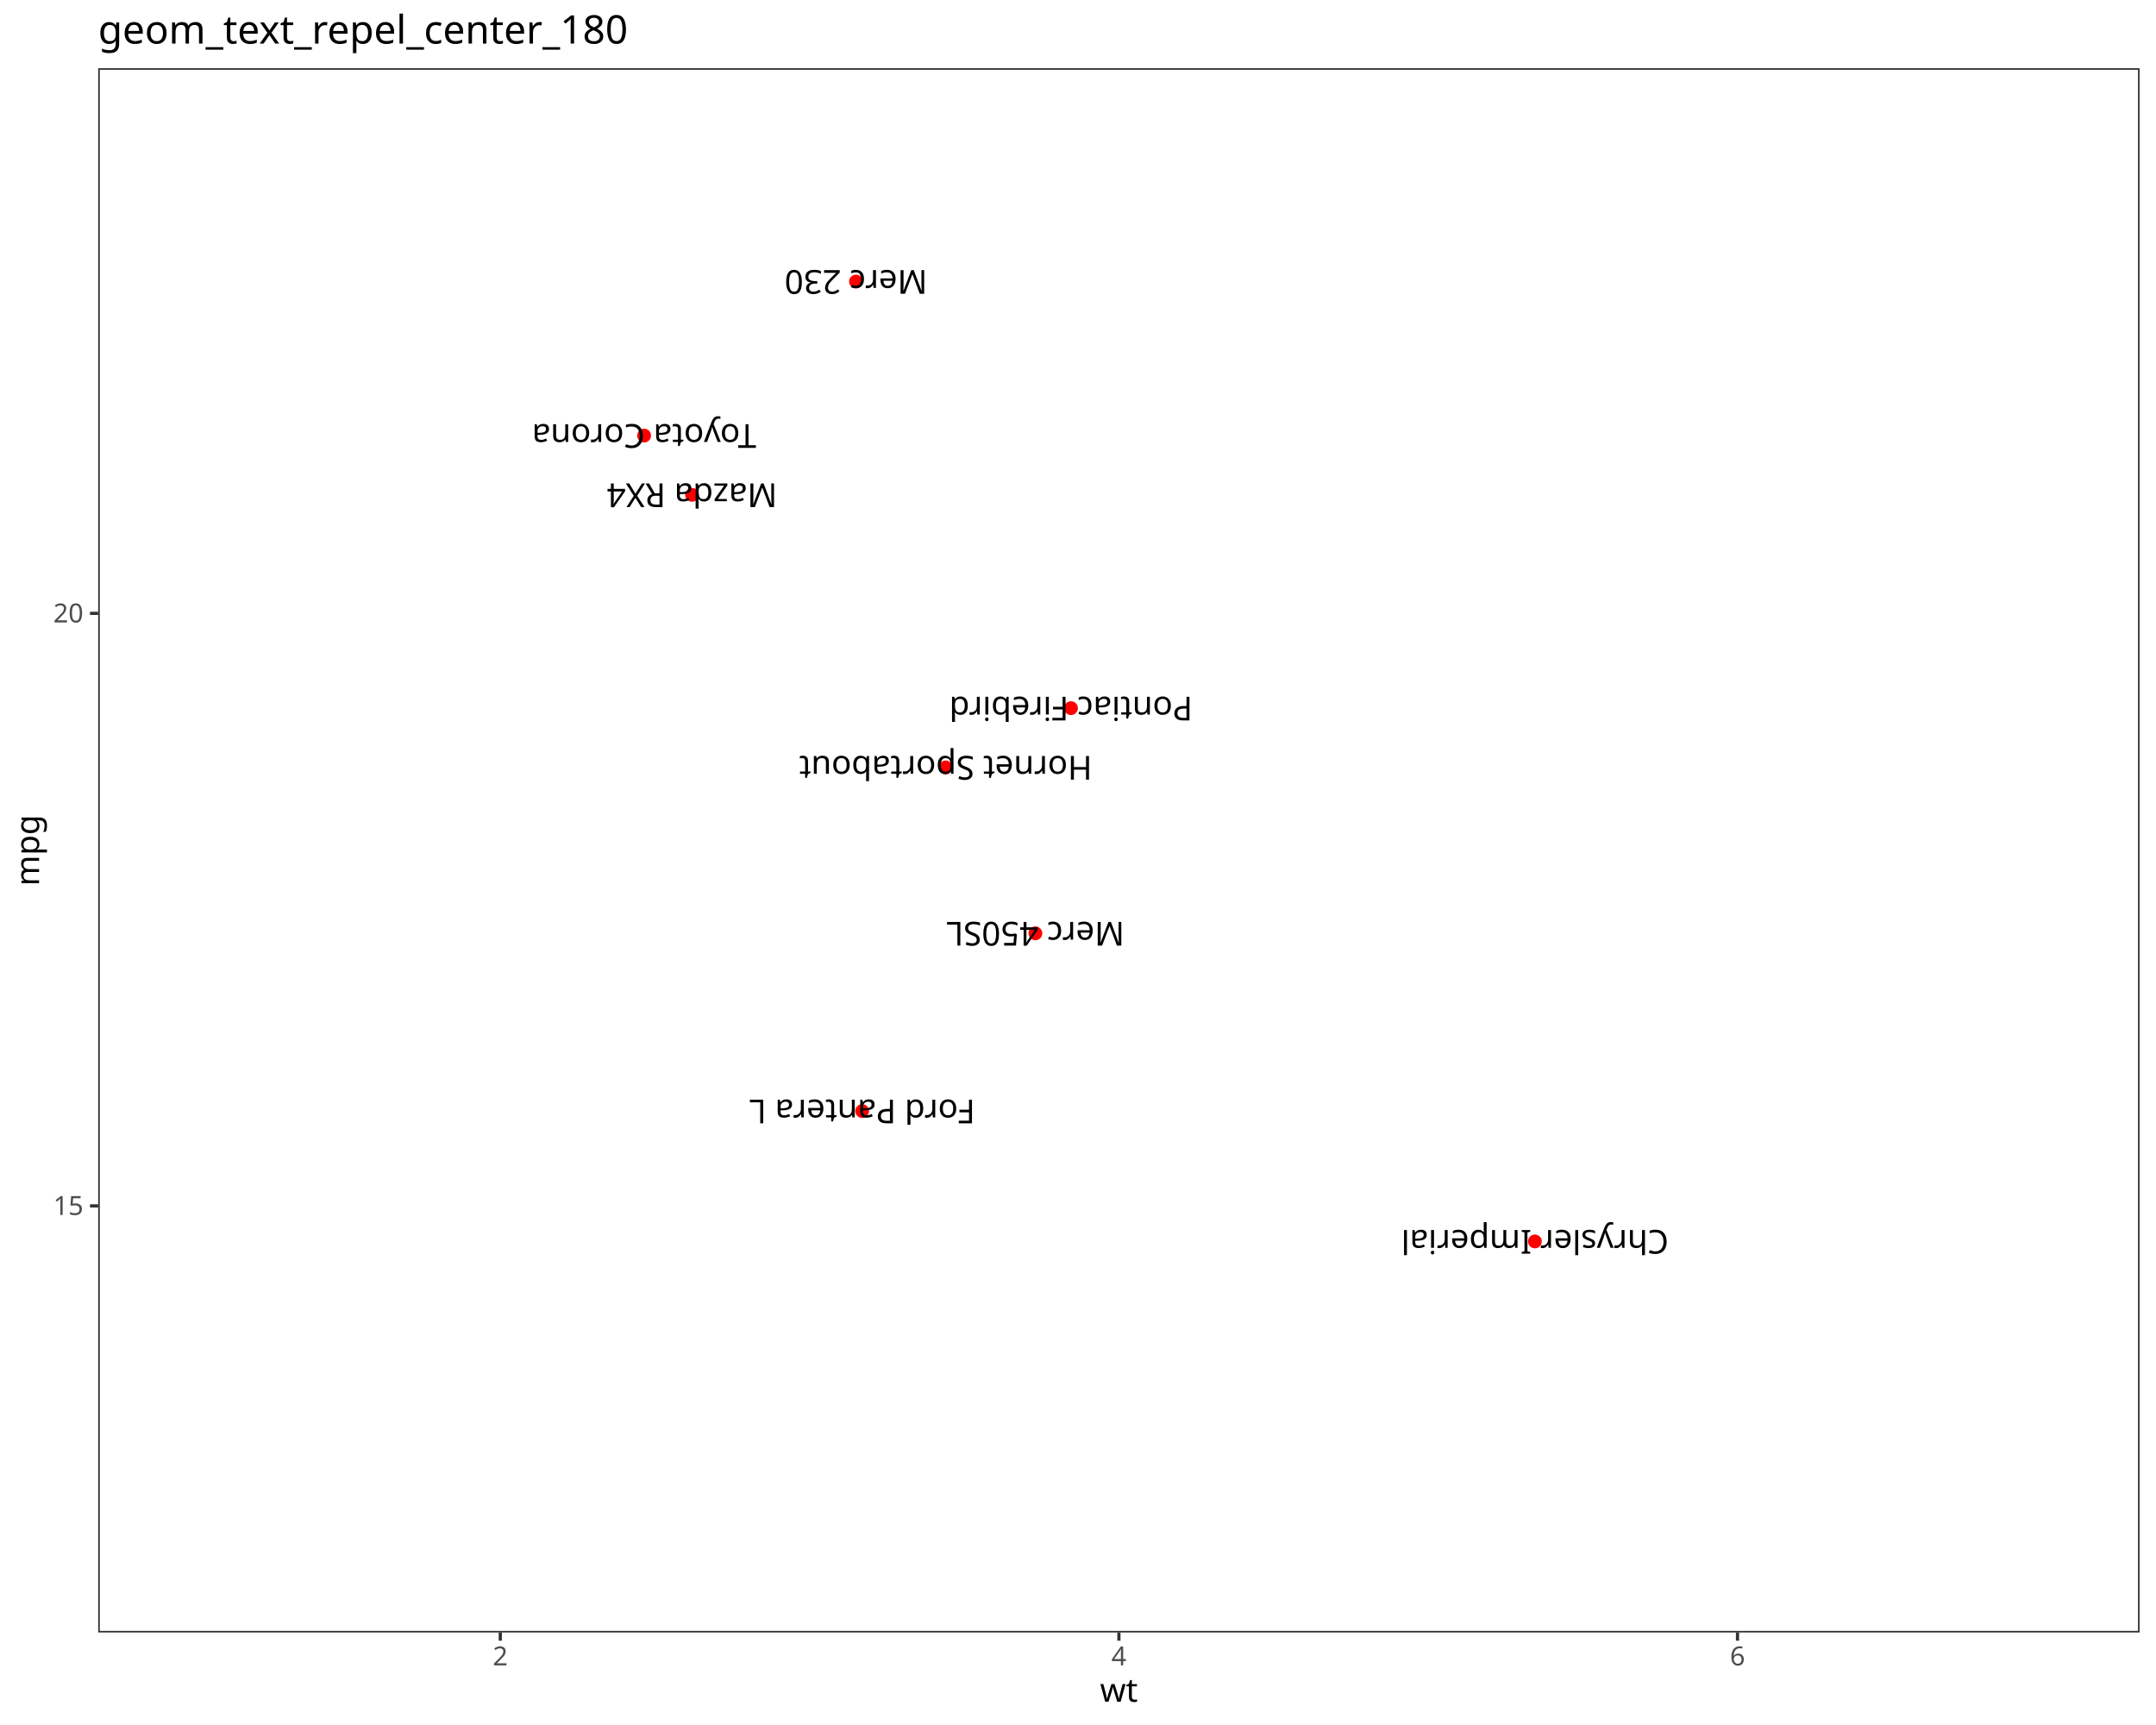
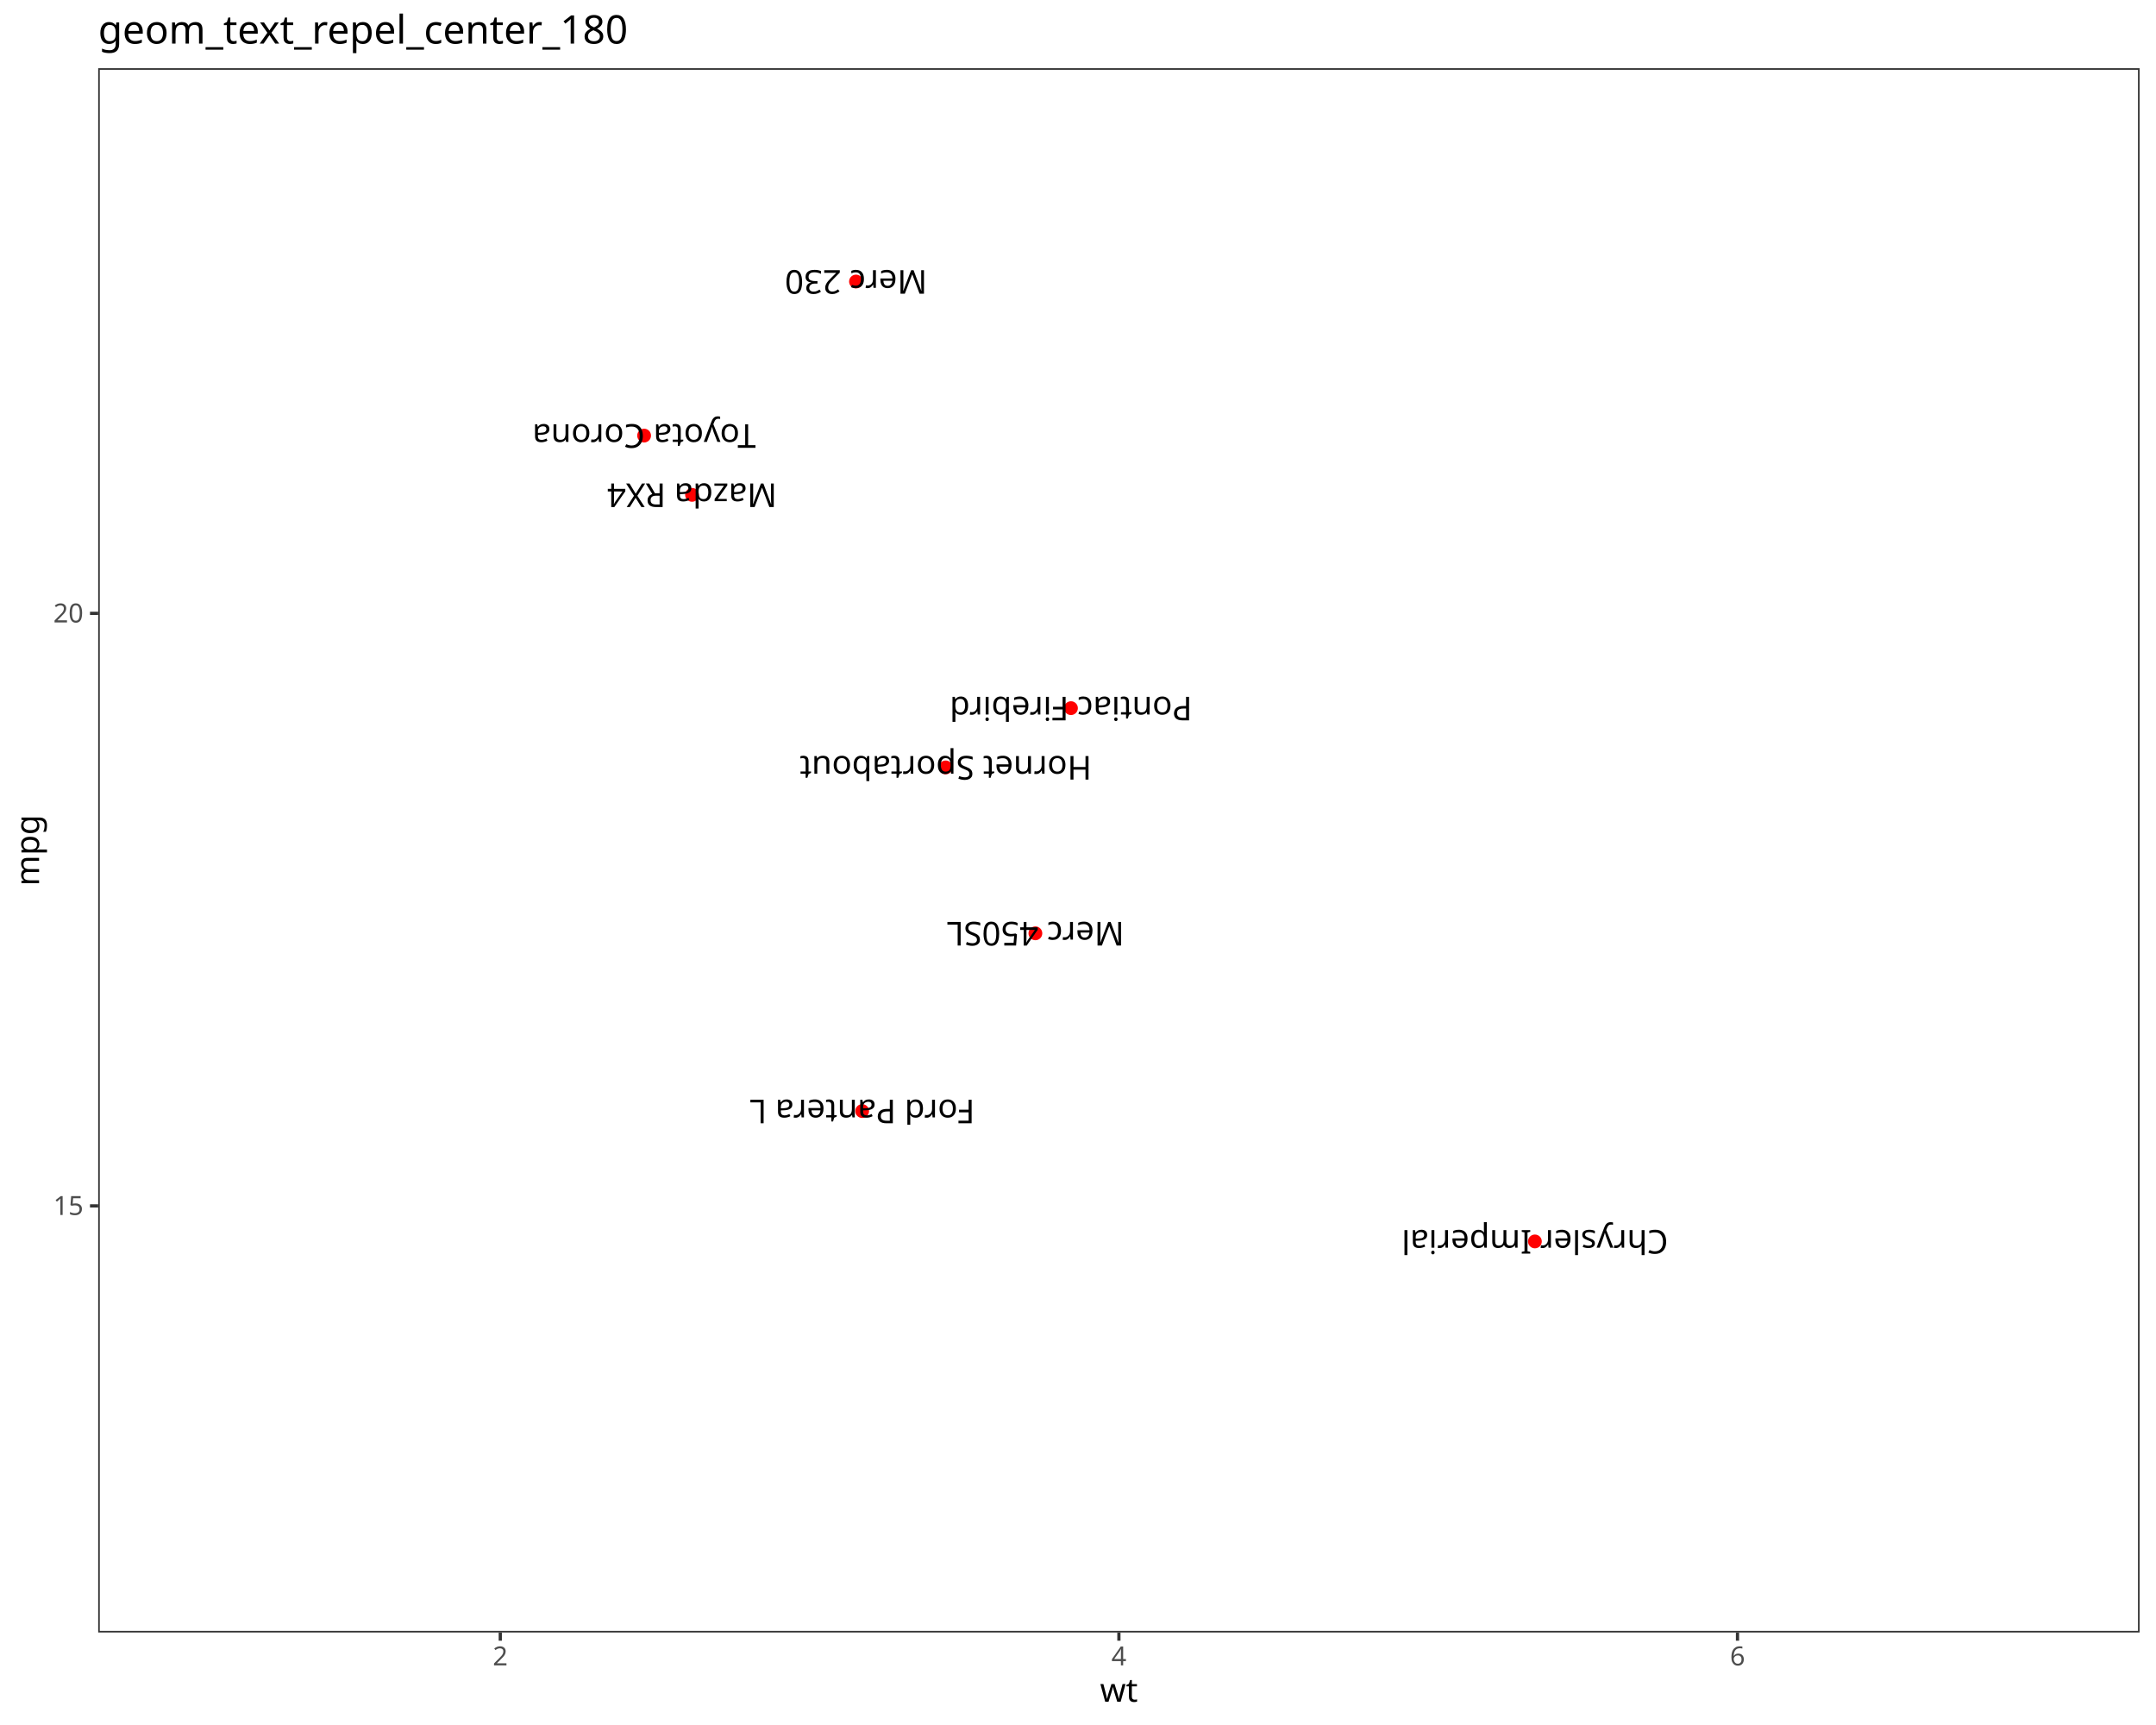
<svg xmlns="http://www.w3.org/2000/svg" class="svglite" data-engine-version="2.0" width="720.00pt" height="576.00pt" viewBox="0 0 720.00 576.00">
  <defs>
    <style type="text/css">
    .svglite line, .svglite polyline, .svglite polygon, .svglite path, .svglite rect, .svglite circle {
      fill: none;
      stroke: #000000;
      stroke-linecap: round;
      stroke-linejoin: round;
      stroke-miterlimit: 10.00;
    }
  </style>
  </defs>
  <rect width="100%" height="100%" style="stroke: none; fill: #FFFFFF;" />
  <defs>
    <clipPath id="cpMC4wMHw3MjAuMDB8MC4wMHw1NzYuMDA=">
      <rect x="0.00" y="0.00" width="720.00" height="576.00" />
    </clipPath>
  </defs>
  <g clip-path="url(#cpMC4wMHw3MjAuMDB8MC4wMHw1NzYuMDA=)">
    <rect x="0.00" y="0.00" width="720.00" height="576.00" style="stroke-width: 1.07; stroke: #FFFFFF; fill: #FFFFFF;" />
  </g>
  <defs>
    <clipPath id="cpMzIuNzl8NzE0LjUyfDIyLjc4fDU0NS4xMQ==">
      <rect x="32.79" y="22.78" width="681.73" height="522.33" />
    </clipPath>
  </defs>
  <g clip-path="url(#cpMzIuNzl8NzE0LjUyfDIyLjc4fDU0NS4xMQ==)">
    <rect x="32.79" y="22.78" width="681.73" height="522.33" style="stroke-width: 1.07; stroke: none; fill: #FFFFFF;" />
    <circle cx="231.11" cy="165.24" r="1.95" style="stroke-width: 0.71; stroke: #FF0000; fill: #FF0000;" />
    <circle cx="315.81" cy="256.25" r="1.95" style="stroke-width: 0.71; stroke: #FF0000; fill: #FF0000;" />
    <circle cx="285.86" cy="94.01" r="1.95" style="stroke-width: 0.71; stroke: #FF0000; fill: #FF0000;" />
    <circle cx="345.77" cy="311.65" r="1.95" style="stroke-width: 0.71; stroke: #FF0000; fill: #FF0000;" />
    <circle cx="512.58" cy="414.53" r="1.95" style="stroke-width: 0.71; stroke: #FF0000; fill: #FF0000;" />
    <circle cx="215.10" cy="145.45" r="1.95" style="stroke-width: 0.71; stroke: #FF0000; fill: #FF0000;" />
    <circle cx="357.65" cy="236.46" r="1.95" style="stroke-width: 0.71; stroke: #FF0000; fill: #FF0000;" />
    <circle cx="287.92" cy="371.00" r="1.95" style="stroke-width: 0.71; stroke: #FF0000; fill: #FF0000;" />
-     <text transform="translate(231.11,161.44) rotate(-180)" text-anchor="middle" style="font-size: 11.04px; font-family: sans;" textLength="57.69px" lengthAdjust="spacingAndGlyphs">Mazda RX4</text>
-     <text transform="translate(315.81,252.45) rotate(-180)" text-anchor="middle" style="font-size: 11.04px; font-family: sans;" textLength="90.22px" lengthAdjust="spacingAndGlyphs">Hornet Sportabout</text>
-     <text transform="translate(285.86,90.21) rotate(-180)" text-anchor="middle" style="font-size: 11.04px; font-family: sans;" textLength="46.03px" lengthAdjust="spacingAndGlyphs">Merc 230</text>
-     <text transform="translate(345.77,307.85) rotate(-180)" text-anchor="middle" style="font-size: 11.04px; font-family: sans;" textLength="59.53px" lengthAdjust="spacingAndGlyphs">Merc 450SL</text>
-     <text transform="translate(512.59,410.73) rotate(-180)" text-anchor="middle" style="font-size: 11.04px; font-family: sans;" textLength="83.44px" lengthAdjust="spacingAndGlyphs">Chrysler Imperial</text>
-     <text transform="translate(215.10,141.65) rotate(-180)" text-anchor="middle" style="font-size: 11.04px; font-family: sans;" textLength="73.03px" lengthAdjust="spacingAndGlyphs">Toyota Corona</text>
-     <text transform="translate(357.65,232.67) rotate(-180)" text-anchor="middle" style="font-size: 11.04px; font-family: sans;" textLength="77.31px" lengthAdjust="spacingAndGlyphs">Pontiac Firebird</text>
-     <text transform="translate(287.92,367.20) rotate(-180)" text-anchor="middle" style="font-size: 11.04px; font-family: sans;" textLength="73.64px" lengthAdjust="spacingAndGlyphs">Ford Pantera L</text>
+     <text transform="translate(231.11,161.45) rotate(-180)" text-anchor="middle" style="font-size: 11.00px; font-family: sans;" textLength="57.49px" lengthAdjust="spacingAndGlyphs">Mazda RX4</text>
+     <text transform="translate(315.81,252.46) rotate(-180)" text-anchor="middle" style="font-size: 11.00px; font-family: sans;" textLength="89.90px" lengthAdjust="spacingAndGlyphs">Hornet Sportabout</text>
+     <text transform="translate(285.86,90.22) rotate(-180)" text-anchor="middle" style="font-size: 11.00px; font-family: sans;" textLength="45.86px" lengthAdjust="spacingAndGlyphs">Merc 230</text>
+     <text transform="translate(345.77,307.86) rotate(-180)" text-anchor="middle" style="font-size: 11.00px; font-family: sans;" textLength="59.32px" lengthAdjust="spacingAndGlyphs">Merc 450SL</text>
+     <text transform="translate(512.59,410.74) rotate(-180)" text-anchor="middle" style="font-size: 11.00px; font-family: sans;" textLength="83.14px" lengthAdjust="spacingAndGlyphs">Chrysler Imperial</text>
+     <text transform="translate(215.10,141.67) rotate(-180)" text-anchor="middle" style="font-size: 11.00px; font-family: sans;" textLength="72.77px" lengthAdjust="spacingAndGlyphs">Toyota Corona</text>
+     <text transform="translate(357.65,232.68) rotate(-180)" text-anchor="middle" style="font-size: 11.00px; font-family: sans;" textLength="77.04px" lengthAdjust="spacingAndGlyphs">Pontiac Firebird</text>
+     <text transform="translate(287.92,367.22) rotate(-180)" text-anchor="middle" style="font-size: 11.00px; font-family: sans;" textLength="73.38px" lengthAdjust="spacingAndGlyphs">Ford Pantera L</text>
    <rect x="32.79" y="22.78" width="681.73" height="522.33" style="stroke-width: 1.07; stroke: #333333;" />
  </g>
  <g clip-path="url(#cpMC4wMHw3MjAuMDB8MC4wMHw1NzYuMDA=)">
    <text x="27.86" y="405.69" text-anchor="end" style="font-size: 8.80px; fill: #4D4D4D; font-family: sans;" textLength="9.79px" lengthAdjust="spacingAndGlyphs">15</text>
    <text x="27.86" y="207.84" text-anchor="end" style="font-size: 8.80px; fill: #4D4D4D; font-family: sans;" textLength="9.79px" lengthAdjust="spacingAndGlyphs">20</text>
    <polyline points="30.05,402.66 32.79,402.66 " style="stroke-width: 1.07; stroke: #333333; stroke-linecap: butt;" />
    <polyline points="30.05,204.81 32.79,204.81 " style="stroke-width: 1.07; stroke: #333333; stroke-linecap: butt;" />
    <polyline points="167.07,547.85 167.07,545.11 " style="stroke-width: 1.07; stroke: #333333; stroke-linecap: butt;" />
    <polyline points="373.66,547.85 373.66,545.11 " style="stroke-width: 1.07; stroke: #333333; stroke-linecap: butt;" />
    <polyline points="580.24,547.85 580.24,545.11 " style="stroke-width: 1.07; stroke: #333333; stroke-linecap: butt;" />
    <text x="167.07" y="556.10" text-anchor="middle" style="font-size: 8.80px; fill: #4D4D4D; font-family: sans;" textLength="4.89px" lengthAdjust="spacingAndGlyphs">2</text>
    <text x="373.66" y="556.10" text-anchor="middle" style="font-size: 8.80px; fill: #4D4D4D; font-family: sans;" textLength="4.89px" lengthAdjust="spacingAndGlyphs">4</text>
    <text x="580.24" y="556.10" text-anchor="middle" style="font-size: 8.80px; fill: #4D4D4D; font-family: sans;" textLength="4.89px" lengthAdjust="spacingAndGlyphs">6</text>
    <text x="373.66" y="568.24" text-anchor="middle" style="font-size: 11.00px; font-family: sans;" textLength="11.00px" lengthAdjust="spacingAndGlyphs">wt</text>
    <text transform="translate(13.05,283.95) rotate(-90)" text-anchor="middle" style="font-size: 11.00px; font-family: sans;" textLength="21.40px" lengthAdjust="spacingAndGlyphs">mpg</text>
    <text x="32.79" y="14.56" style="font-size: 13.20px; font-family: sans;" textLength="171.75px" lengthAdjust="spacingAndGlyphs">geom_text_repel_center_180</text>
  </g>
</svg>
